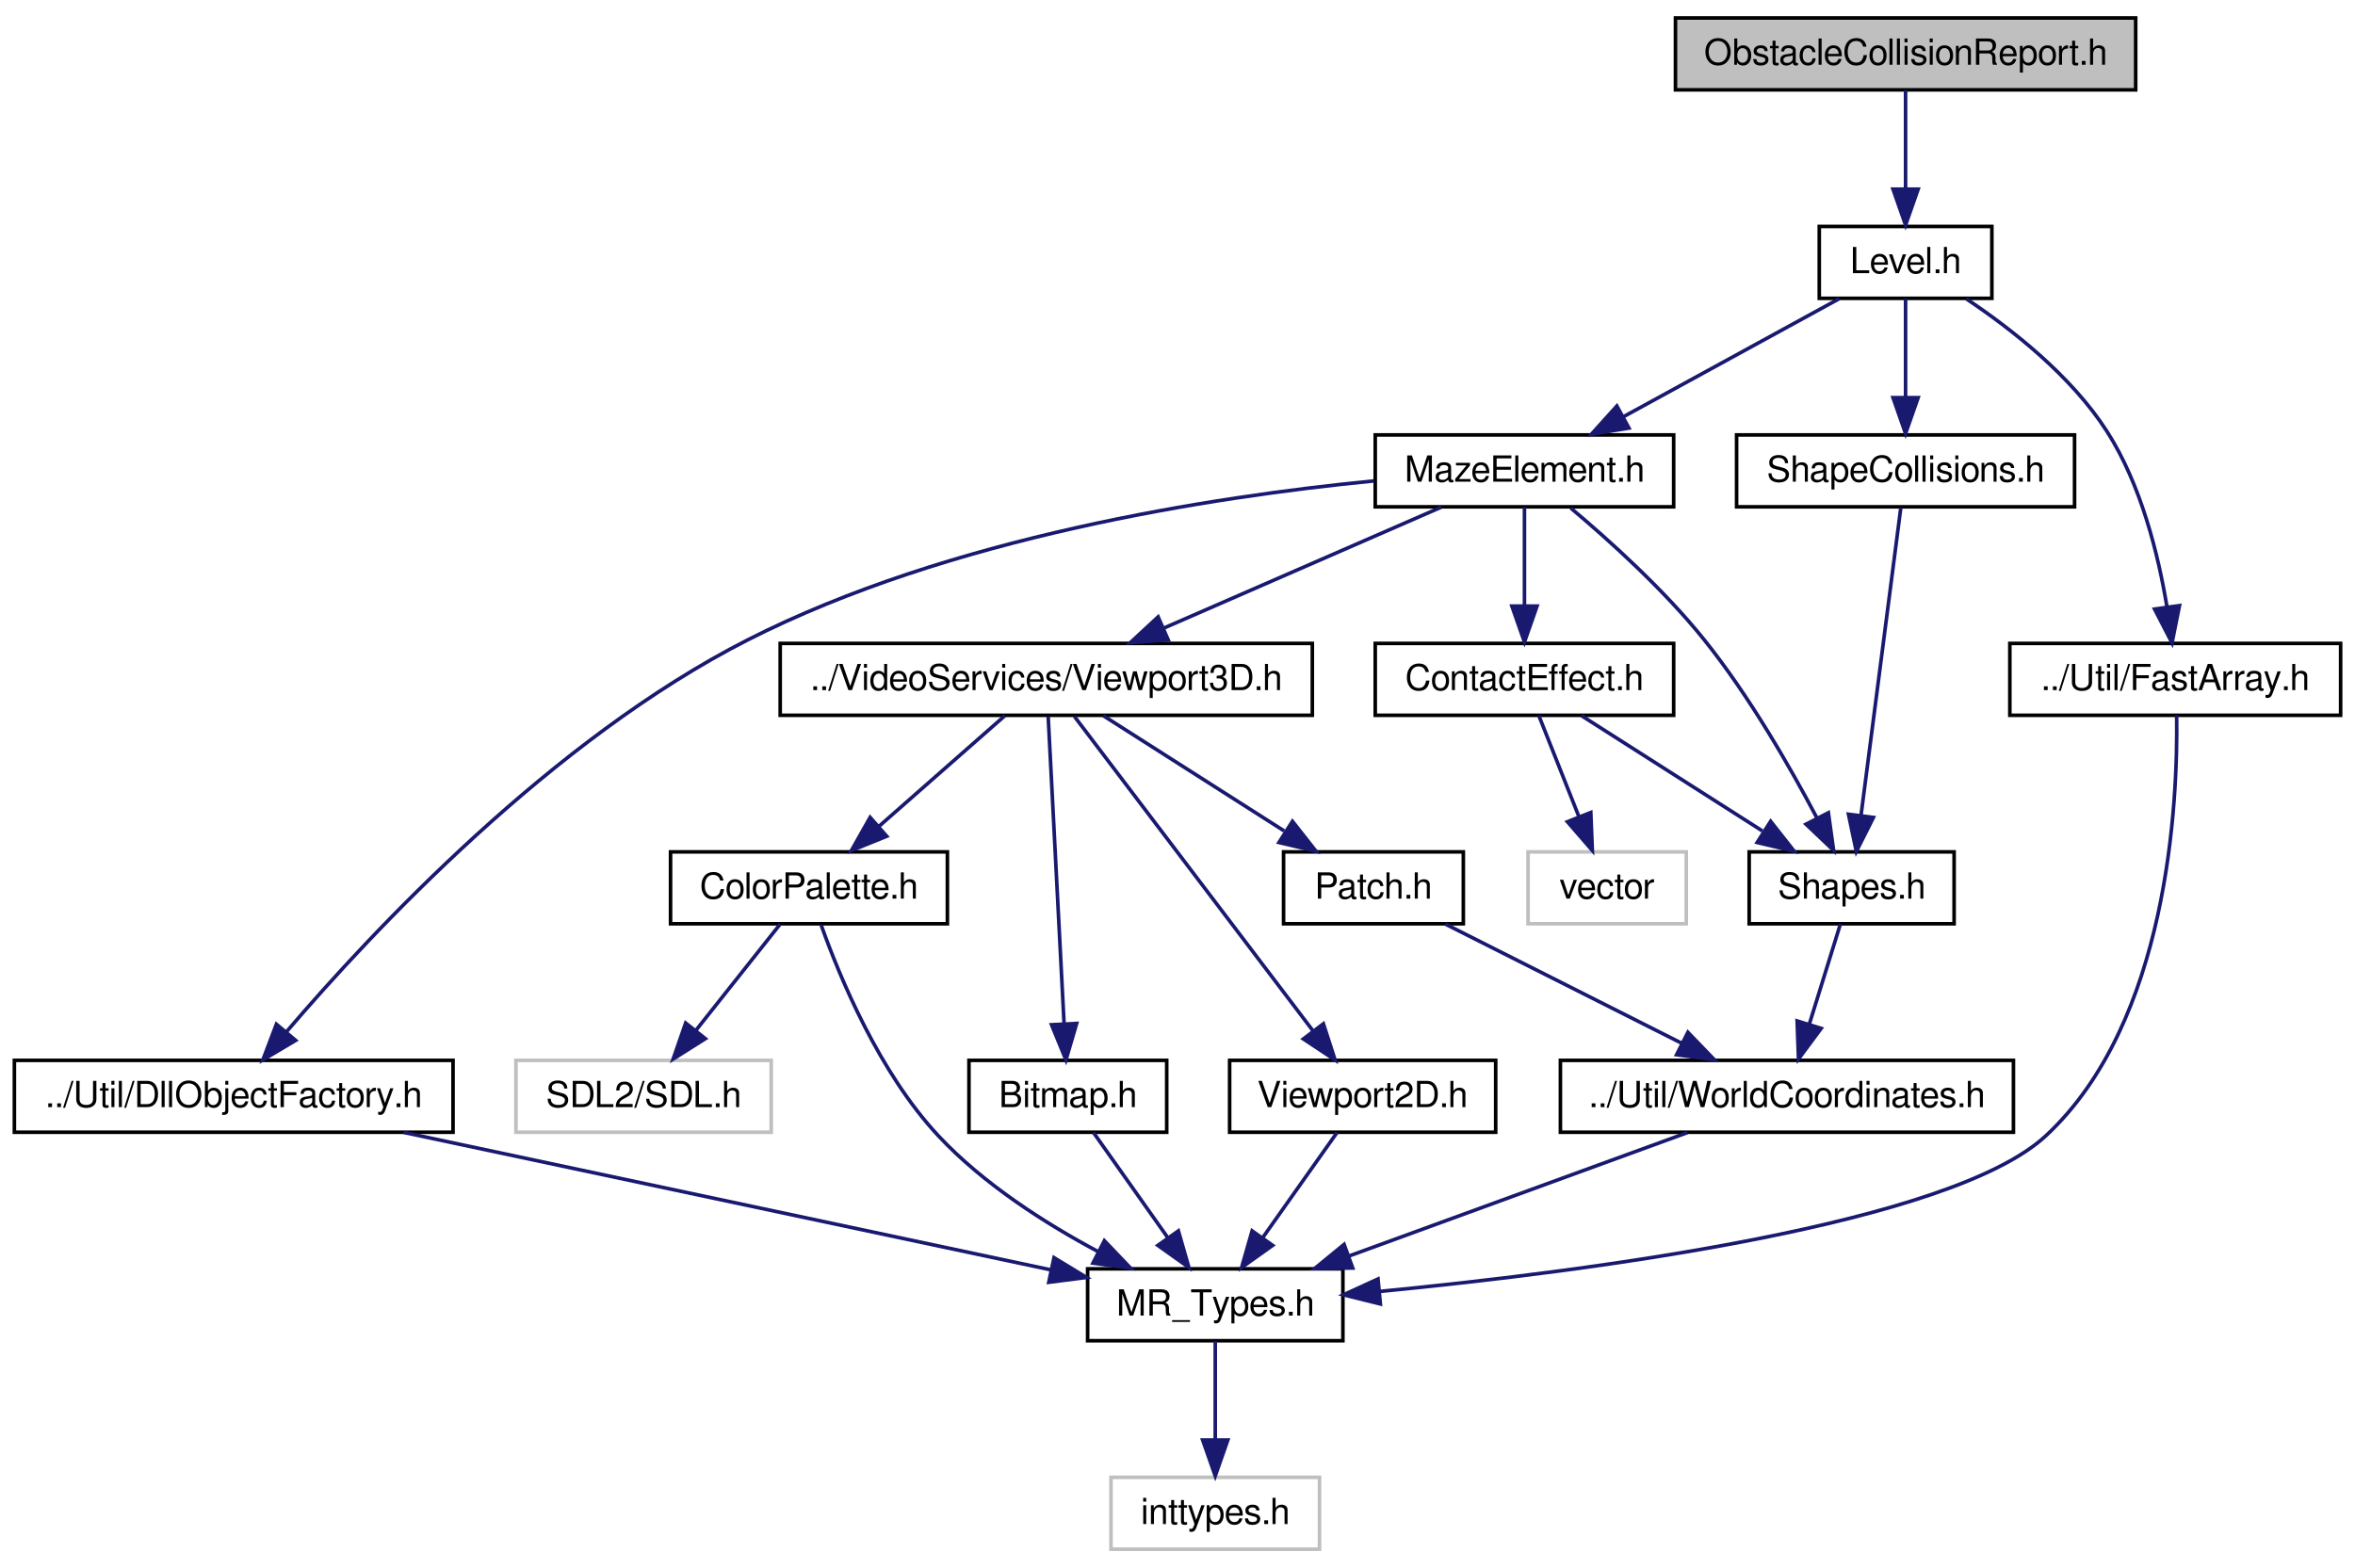
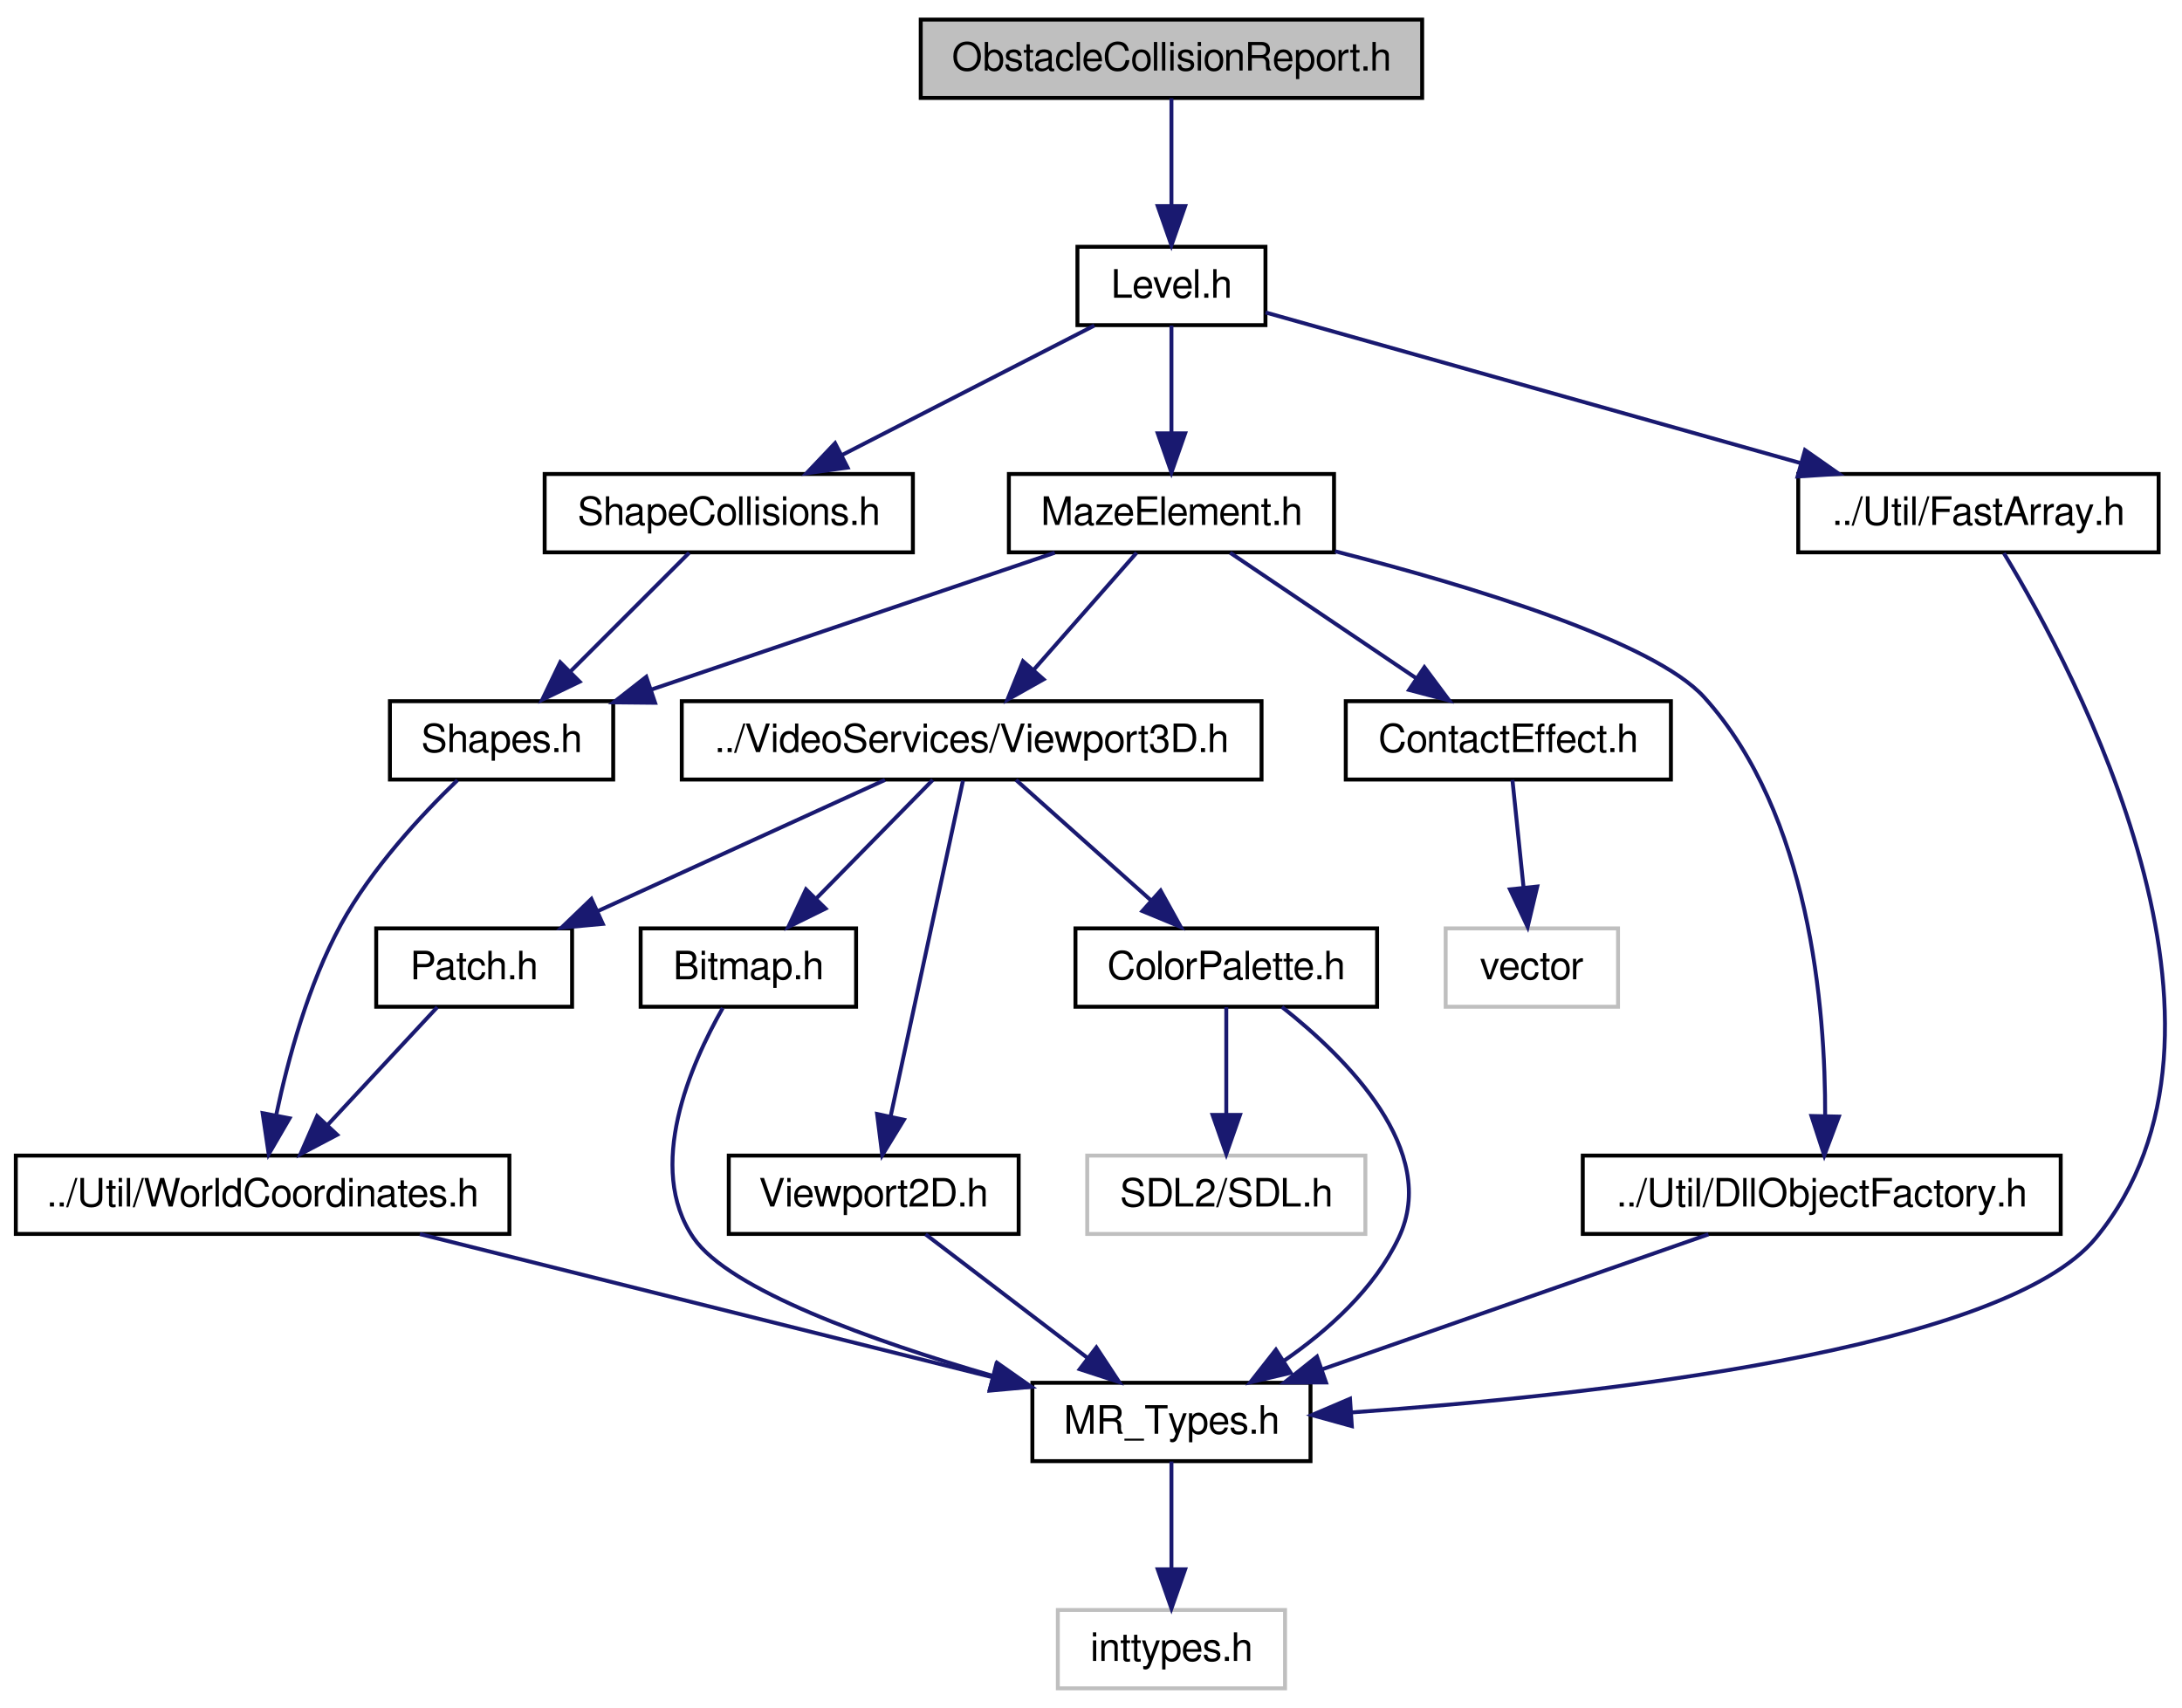
- <svg xmlns="http://www.w3.org/2000/svg" xmlns:xlink="http://www.w3.org/1999/xlink" width="655pt" height="436pt" viewBox="0.00 0.00 655.00 436.00">
+ <svg xmlns="http://www.w3.org/2000/svg" xmlns:xlink="http://www.w3.org/1999/xlink" width="557pt" height="436pt" viewBox="0.00 0.00 556.93 436.00">
  <g id="graph1" class="graph" transform="scale(1 1) rotate(0) translate(4 432)">
    <g id="node1" class="node">
-       <polygon fill="#bfbfbf" stroke="black" points="462,-407 462,-427 590,-427 590,-407 462,-407" />
-       <text text-anchor="middle" x="526" y="-414" font-family="FreeSans" font-size="10.00">ObstacleCollisionReport.h</text>
+       <polygon fill="#bfbfbf" stroke="black" points="231,-407 231,-427 359,-427 359,-407 231,-407" />
+       <text text-anchor="middle" x="295" y="-414" font-family="FreeSans" font-size="10.00">ObstacleCollisionReport.h</text>
    </g>
    <g id="node3" class="node">
      <a xlink:href="_level_8h.html" target="_top" xlink:title="Level.h">
-         <polygon fill="none" stroke="black" points="502,-349 502,-369 550,-369 550,-349 502,-349" />
-         <text text-anchor="middle" x="526" y="-356" font-family="FreeSans" font-size="10.00">Level.h</text>
+         <polygon fill="none" stroke="black" points="271,-349 271,-369 319,-369 319,-349 271,-349" />
+         <text text-anchor="middle" x="295" y="-356" font-family="FreeSans" font-size="10.00">Level.h</text>
      </a>
    </g>
    <g id="edge2" class="edge">
-       <path fill="none" stroke="midnightblue" d="M526,-406.897C526,-399.339 526,-388.748 526,-379.446" />
-       <polygon fill="midnightblue" stroke="midnightblue" points="529.5,-379.378 526,-369.378 522.5,-379.378 529.5,-379.378" />
+       <path fill="none" stroke="midnightblue" d="M295,-406.897C295,-399.339 295,-388.748 295,-379.446" />
+       <polygon fill="midnightblue" stroke="midnightblue" points="298.5,-379.378 295,-369.378 291.5,-379.378 298.5,-379.378" />
    </g>
    <g id="node5" class="node">
      <a xlink:href="_maze_element_8h.html" target="_top" xlink:title="MazeElement.h">
-         <polygon fill="none" stroke="black" points="378.5,-291 378.5,-311 461.5,-311 461.5,-291 378.5,-291" />
-         <text text-anchor="middle" x="420" y="-298" font-family="FreeSans" font-size="10.00">MazeElement.h</text>
+         <polygon fill="none" stroke="black" points="253.5,-291 253.5,-311 336.5,-311 336.5,-291 253.5,-291" />
+         <text text-anchor="middle" x="295" y="-298" font-family="FreeSans" font-size="10.00">MazeElement.h</text>
      </a>
    </g>
    <g id="edge4" class="edge">
-       <path fill="none" stroke="midnightblue" d="M507.536,-348.897C490.994,-339.846 466.502,-326.444 447.628,-316.117" />
-       <polygon fill="midnightblue" stroke="midnightblue" points="449.061,-312.911 438.608,-311.182 445.7,-319.052 449.061,-312.911" />
-     </g>
-     <g id="node39" class="node">
+       <path fill="none" stroke="midnightblue" d="M295,-348.897C295,-341.339 295,-330.748 295,-321.446" />
+       <polygon fill="midnightblue" stroke="midnightblue" points="298.5,-321.378 295,-311.378 291.5,-321.378 298.5,-321.378" />
+     </g>
+     <g id="node38" class="node">
      <a xlink:href="_shape_collisions_8h.html" target="_top" xlink:title="ShapeCollisions.h">
-         <polygon fill="none" stroke="black" points="479,-291 479,-311 573,-311 573,-291 479,-291" />
-         <text text-anchor="middle" x="526" y="-298" font-family="FreeSans" font-size="10.00">ShapeCollisions.h</text>
-       </a>
-     </g>
-     <g id="edge44" class="edge">
-       <path fill="none" stroke="midnightblue" d="M526,-348.897C526,-341.339 526,-330.748 526,-321.446" />
-       <polygon fill="midnightblue" stroke="midnightblue" points="529.5,-321.378 526,-311.378 522.5,-321.378 529.5,-321.378" />
-     </g>
-     <g id="node42" class="node">
+         <polygon fill="none" stroke="black" points="135,-291 135,-311 229,-311 229,-291 135,-291" />
+         <text text-anchor="middle" x="182" y="-298" font-family="FreeSans" font-size="10.00">ShapeCollisions.h</text>
+       </a>
+     </g>
+     <g id="edge42" class="edge">
+       <path fill="none" stroke="midnightblue" d="M275.317,-348.897C257.521,-339.763 231.095,-326.199 210.902,-315.835" />
+       <polygon fill="midnightblue" stroke="midnightblue" points="212.331,-312.634 201.837,-311.182 209.135,-318.862 212.331,-312.634" />
+     </g>
+     <g id="node41" class="node">
      <a xlink:href="_fast_array_8h.html" target="_top" xlink:title="../Util/FastArray.h">
-         <polygon fill="none" stroke="black" points="555,-233 555,-253 647,-253 647,-233 555,-233" />
-         <text text-anchor="middle" x="601" y="-240" font-family="FreeSans" font-size="10.00">../Util/FastArray.h</text>
-       </a>
-     </g>
-     <g id="edge48" class="edge">
-       <path fill="none" stroke="midnightblue" d="M542.848,-348.89C555.413,-340.51 572.059,-327.488 582,-312 591.52,-297.168 596.323,-277.589 598.714,-263.077" />
-       <polygon fill="midnightblue" stroke="midnightblue" points="602.186,-263.519 600.11,-253.13 595.254,-262.546 602.186,-263.519" />
+         <polygon fill="none" stroke="black" points="455,-291 455,-311 547,-311 547,-291 455,-291" />
+         <text text-anchor="middle" x="501" y="-298" font-family="FreeSans" font-size="10.00">../Util/FastArray.h</text>
+       </a>
+     </g>
+     <g id="edge46" class="edge">
+       <path fill="none" stroke="midnightblue" d="M319.034,-352.233C352.441,-342.827 413.547,-325.623 455.668,-313.764" />
+       <polygon fill="midnightblue" stroke="midnightblue" points="456.731,-317.1 465.408,-311.021 454.833,-310.362 456.731,-317.1" />
    </g>
    <g id="node7" class="node">
      <a xlink:href="_shapes_8h.html" target="_top" xlink:title="Shapes.h">
-         <polygon fill="none" stroke="black" points="482.5,-175 482.5,-195 539.5,-195 539.5,-175 482.5,-175" />
-         <text text-anchor="middle" x="511" y="-182" font-family="FreeSans" font-size="10.00">Shapes.h</text>
+         <polygon fill="none" stroke="black" points="95.5,-233 95.5,-253 152.5,-253 152.5,-233 95.5,-233" />
+         <text text-anchor="middle" x="124" y="-240" font-family="FreeSans" font-size="10.00">Shapes.h</text>
      </a>
    </g>
    <g id="edge6" class="edge">
-       <path fill="none" stroke="midnightblue" d="M432.866,-290.668C443.572,-281.678 458.816,-267.938 470,-254 482.471,-238.459 493.803,-218.75 501.377,-204.379" />
-       <polygon fill="midnightblue" stroke="midnightblue" points="504.533,-205.894 505.987,-195.4 498.306,-202.697 504.533,-205.894" />
+       <path fill="none" stroke="midnightblue" d="M265.214,-290.897C236.634,-281.203 193.344,-266.52 162.231,-255.967" />
+       <polygon fill="midnightblue" stroke="midnightblue" points="163.186,-252.595 152.591,-252.698 160.937,-259.224 163.186,-252.595" />
    </g>
    <g id="node15" class="node">
      <a xlink:href="_contact_effect_8h.html" target="_top" xlink:title="ContactEffect.h">
-         <polygon fill="none" stroke="black" points="378.5,-233 378.5,-253 461.5,-253 461.5,-233 378.5,-233" />
-         <text text-anchor="middle" x="420" y="-240" font-family="FreeSans" font-size="10.00">ContactEffect.h</text>
+         <polygon fill="none" stroke="black" points="339.5,-233 339.5,-253 422.5,-253 422.5,-233 339.5,-233" />
+         <text text-anchor="middle" x="381" y="-240" font-family="FreeSans" font-size="10.00">ContactEffect.h</text>
      </a>
    </g>
    <g id="edge14" class="edge">
-       <path fill="none" stroke="midnightblue" d="M420,-290.897C420,-283.339 420,-272.748 420,-263.446" />
-       <polygon fill="midnightblue" stroke="midnightblue" points="423.5,-263.378 420,-253.378 416.5,-263.378 423.5,-263.378" />
-     </g>
-     <g id="node20" class="node">
+       <path fill="none" stroke="midnightblue" d="M309.98,-290.897C323.095,-282.052 342.368,-269.054 357.529,-258.829" />
+       <polygon fill="midnightblue" stroke="midnightblue" points="359.569,-261.675 365.903,-253.182 355.655,-255.871 359.569,-261.675" />
+     </g>
+     <g id="node19" class="node">
      <a xlink:href="_dll_object_factory_8h.html" target="_top" xlink:title="../Util/DllObjectFactory.h">
-         <polygon fill="none" stroke="black" points="0,-117 0,-137 122,-137 122,-117 0,-117" />
-         <text text-anchor="middle" x="61" y="-124" font-family="FreeSans" font-size="10.00">../Util/DllObjectFactory.h</text>
-       </a>
-     </g>
-     <g id="edge20" class="edge">
-       <path fill="none" stroke="midnightblue" d="M378.1,-298.202C332.974,-293.786 260.108,-282.517 204,-254 149.545,-226.323 99.507,-172.839 75.659,-144.932" />
-       <polygon fill="midnightblue" stroke="midnightblue" points="78.235,-142.556 69.123,-137.149 72.874,-147.058 78.235,-142.556" />
-     </g>
-     <g id="node23" class="node">
+         <polygon fill="none" stroke="black" points="400,-117 400,-137 522,-137 522,-117 400,-117" />
+         <text text-anchor="middle" x="461" y="-124" font-family="FreeSans" font-size="10.00">../Util/DllObjectFactory.h</text>
+       </a>
+     </g>
+     <g id="edge18" class="edge">
+       <path fill="none" stroke="midnightblue" d="M336.765,-291.27C371.808,-282.288 418.143,-268.223 431,-254 457.973,-224.162 461.962,-174.628 461.874,-147.068" />
+       <polygon fill="midnightblue" stroke="midnightblue" points="465.373,-146.958 461.655,-137.037 458.375,-147.111 465.373,-146.958" />
+     </g>
+     <g id="node22" class="node">
      <a xlink:href="_viewport3_d_8h.html" target="_top" xlink:title="../VideoServices/Viewport3D.h">
-         <polygon fill="none" stroke="black" points="213,-233 213,-253 361,-253 361,-233 213,-233" />
-         <text text-anchor="middle" x="287" y="-240" font-family="FreeSans" font-size="10.00">../VideoServices/Viewport3D.h</text>
-       </a>
-     </g>
-     <g id="edge24" class="edge">
-       <path fill="none" stroke="midnightblue" d="M396.833,-290.897C375.509,-281.598 343.655,-267.707 319.735,-257.275" />
-       <polygon fill="midnightblue" stroke="midnightblue" points="320.913,-253.971 310.348,-253.182 318.115,-260.387 320.913,-253.971" />
+         <polygon fill="none" stroke="black" points="170,-233 170,-253 318,-253 318,-233 170,-233" />
+         <text text-anchor="middle" x="244" y="-240" font-family="FreeSans" font-size="10.00">../VideoServices/Viewport3D.h</text>
+       </a>
+     </g>
+     <g id="edge22" class="edge">
+       <path fill="none" stroke="midnightblue" d="M286.116,-290.897C278.893,-282.682 268.518,-270.883 259.873,-261.051" />
+       <polygon fill="midnightblue" stroke="midnightblue" points="262.357,-258.576 253.125,-253.378 257.1,-263.199 262.357,-258.576" />
    </g>
    <g id="node9" class="node">
      <a xlink:href="_world_coordinates_8h.html" target="_top" xlink:title="../Util/WorldCoordinates.h">
-         <polygon fill="none" stroke="black" points="430,-117 430,-137 556,-137 556,-117 430,-117" />
-         <text text-anchor="middle" x="493" y="-124" font-family="FreeSans" font-size="10.00">../Util/WorldCoordinates.h</text>
+         <polygon fill="none" stroke="black" points="0,-117 0,-137 126,-137 126,-117 0,-117" />
+         <text text-anchor="middle" x="63" y="-124" font-family="FreeSans" font-size="10.00">../Util/WorldCoordinates.h</text>
      </a>
    </g>
    <g id="edge8" class="edge">
-       <path fill="none" stroke="midnightblue" d="M507.865,-174.897C505.494,-167.257 502.16,-156.517 499.251,-147.143" />
-       <polygon fill="midnightblue" stroke="midnightblue" points="502.527,-145.891 496.221,-137.378 495.842,-147.966 502.527,-145.891" />
+       <path fill="none" stroke="midnightblue" d="M112.736,-232.831C103.521,-223.942 90.783,-210.256 83,-196 74.7,-180.797 69.52,-161.783 66.517,-147.567" />
+       <polygon fill="midnightblue" stroke="midnightblue" points="69.879,-146.52 64.557,-137.359 63.005,-147.839 69.879,-146.52" />
    </g>
    <g id="node11" class="node">
      <a xlink:href="_m_r___types_8h.html" target="_top" xlink:title="MR_Types.h">
-         <polygon fill="none" stroke="black" points="298.5,-59 298.5,-79 369.5,-79 369.5,-59 298.5,-59" />
-         <text text-anchor="middle" x="334" y="-66" font-family="FreeSans" font-size="10.00">MR_Types.h</text>
+         <polygon fill="none" stroke="black" points="259.5,-59 259.5,-79 330.5,-79 330.5,-59 259.5,-59" />
+         <text text-anchor="middle" x="295" y="-66" font-family="FreeSans" font-size="10.00">MR_Types.h</text>
      </a>
    </g>
    <g id="edge10" class="edge">
-       <path fill="none" stroke="midnightblue" d="M465.304,-116.897C439.278,-107.403 400.133,-93.124 371.353,-82.626" />
-       <polygon fill="midnightblue" stroke="midnightblue" points="372.239,-79.223 361.645,-79.084 369.84,-85.799 372.239,-79.223" />
+       <path fill="none" stroke="midnightblue" d="M103.146,-116.963C143.848,-106.788 206.738,-91.066 249.321,-80.42" />
+       <polygon fill="midnightblue" stroke="midnightblue" points="250.296,-83.784 259.149,-77.963 248.599,-76.993 250.296,-83.784" />
    </g>
    <g id="node13" class="node">
-       <polygon fill="none" stroke="#bfbfbf" points="305,-1 305,-21 363,-21 363,-1 305,-1" />
-       <text text-anchor="middle" x="334" y="-8" font-family="FreeSans" font-size="10.00">inttypes.h</text>
+       <polygon fill="none" stroke="#bfbfbf" points="266,-1 266,-21 324,-21 324,-1 266,-1" />
+       <text text-anchor="middle" x="295" y="-8" font-family="FreeSans" font-size="10.00">inttypes.h</text>
    </g>
    <g id="edge12" class="edge">
-       <path fill="none" stroke="midnightblue" d="M334,-58.897C334,-51.339 334,-40.748 334,-31.446" />
-       <polygon fill="midnightblue" stroke="midnightblue" points="337.5,-31.378 334,-21.378 330.5,-31.378 337.5,-31.378" />
-     </g>
-     <g id="edge18" class="edge">
-       <path fill="none" stroke="midnightblue" d="M435.851,-232.897C449.728,-224.052 470.122,-211.054 486.165,-200.829" />
-       <polygon fill="midnightblue" stroke="midnightblue" points="488.474,-203.508 495.025,-195.182 484.711,-197.605 488.474,-203.508" />
+       <path fill="none" stroke="midnightblue" d="M295,-58.897C295,-51.339 295,-40.748 295,-31.446" />
+       <polygon fill="midnightblue" stroke="midnightblue" points="298.5,-31.378 295,-21.378 291.5,-31.378 298.5,-31.378" />
    </g>
    <g id="node17" class="node">
-       <polygon fill="none" stroke="#bfbfbf" points="421,-175 421,-195 465,-195 465,-175 421,-175" />
-       <text text-anchor="middle" x="443" y="-182" font-family="FreeSans" font-size="10.00">vector</text>
+       <polygon fill="none" stroke="#bfbfbf" points="365,-175 365,-195 409,-195 409,-175 365,-175" />
+       <text text-anchor="middle" x="387" y="-182" font-family="FreeSans" font-size="10.00">vector</text>
    </g>
    <g id="edge16" class="edge">
-       <path fill="none" stroke="midnightblue" d="M424.006,-232.897C427.069,-225.175 431.387,-214.286 435.132,-204.841" />
-       <polygon fill="midnightblue" stroke="midnightblue" points="438.452,-205.964 438.885,-195.378 431.945,-203.383 438.452,-205.964" />
-     </g>
-     <g id="edge22" class="edge">
-       <path fill="none" stroke="midnightblue" d="M108.241,-116.963C158.783,-106.226 238.398,-89.311 288.328,-78.703" />
-       <polygon fill="midnightblue" stroke="midnightblue" points="289.152,-82.106 298.206,-76.605 287.697,-75.259 289.152,-82.106" />
-     </g>
-     <g id="node25" class="node">
+       <path fill="none" stroke="midnightblue" d="M382.045,-232.897C382.827,-225.339 383.923,-214.748 384.885,-205.446" />
+       <polygon fill="midnightblue" stroke="midnightblue" points="388.379,-205.685 385.926,-195.378 381.416,-204.964 388.379,-205.685" />
+     </g>
+     <g id="edge20" class="edge">
+       <path fill="none" stroke="midnightblue" d="M432.085,-116.897C404.795,-107.362 363.687,-92.999 333.605,-82.489" />
+       <polygon fill="midnightblue" stroke="midnightblue" points="334.456,-79.079 323.862,-79.084 332.148,-85.687 334.456,-79.079" />
+     </g>
+     <g id="node24" class="node">
      <a xlink:href="_viewport2_d_8h.html" target="_top" xlink:title="Viewport2D.h">
-         <polygon fill="none" stroke="black" points="338,-117 338,-137 412,-137 412,-117 338,-117" />
-         <text text-anchor="middle" x="375" y="-124" font-family="FreeSans" font-size="10.00">Viewport2D.h</text>
-       </a>
+         <polygon fill="none" stroke="black" points="182,-117 182,-137 256,-137 256,-117 182,-117" />
+         <text text-anchor="middle" x="219" y="-124" font-family="FreeSans" font-size="10.00">Viewport2D.h</text>
+       </a>
+     </g>
+     <g id="edge24" class="edge">
+       <path fill="none" stroke="midnightblue" d="M241.781,-232.706C237.638,-213.482 228.66,-171.825 223.295,-146.929" />
+       <polygon fill="midnightblue" stroke="midnightblue" points="226.706,-146.144 221.178,-137.106 219.863,-147.618 226.706,-146.144" />
+     </g>
+     <g id="node27" class="node">
+       <a xlink:href="_color_palette_8h.html" target="_top" xlink:title="ColorPalette.h">
+         <polygon fill="none" stroke="black" points="270.5,-175 270.5,-195 347.5,-195 347.5,-175 270.5,-175" />
+         <text text-anchor="middle" x="309" y="-182" font-family="FreeSans" font-size="10.00">ColorPalette.h</text>
+       </a>
+     </g>
+     <g id="edge28" class="edge">
+       <path fill="none" stroke="midnightblue" d="M255.322,-232.897C264.805,-224.435 278.549,-212.172 289.756,-202.172" />
+       <polygon fill="midnightblue" stroke="midnightblue" points="292.239,-204.647 297.37,-195.378 287.578,-199.424 292.239,-204.647" />
+     </g>
+     <g id="node32" class="node">
+       <a xlink:href="_bitmap_8h.html" target="_top" xlink:title="Bitmap.h">
+         <polygon fill="none" stroke="black" points="159.5,-175 159.5,-195 214.5,-195 214.5,-175 159.5,-175" />
+         <text text-anchor="middle" x="187" y="-182" font-family="FreeSans" font-size="10.00">Bitmap.h</text>
+       </a>
+     </g>
+     <g id="edge34" class="edge">
+       <path fill="none" stroke="midnightblue" d="M234.071,-232.897C225.917,-224.6 214.17,-212.646 204.451,-202.757" />
+       <polygon fill="midnightblue" stroke="midnightblue" points="206.704,-200.057 197.199,-195.378 201.712,-204.963 206.704,-200.057" />
+     </g>
+     <g id="node35" class="node">
+       <a xlink:href="_patch_8h.html" target="_top" xlink:title="Patch.h">
+         <polygon fill="none" stroke="black" points="92,-175 92,-195 142,-195 142,-175 92,-175" />
+         <text text-anchor="middle" x="117" y="-182" font-family="FreeSans" font-size="10.00">Patch.h</text>
+       </a>
+     </g>
+     <g id="edge38" class="edge">
+       <path fill="none" stroke="midnightblue" d="M221.878,-232.897C201.606,-223.639 171.369,-209.83 148.563,-199.415" />
+       <polygon fill="midnightblue" stroke="midnightblue" points="149.845,-196.152 139.294,-195.182 146.937,-202.52 149.845,-196.152" />
    </g>
    <g id="edge26" class="edge">
-       <path fill="none" stroke="midnightblue" d="M294.809,-232.706C309.72,-213.051 342.421,-169.945 361.132,-145.281" />
-       <polygon fill="midnightblue" stroke="midnightblue" points="364.078,-147.188 367.334,-137.106 358.501,-142.957 364.078,-147.188" />
-     </g>
-     <g id="node28" class="node">
-       <a xlink:href="_color_palette_8h.html" target="_top" xlink:title="ColorPalette.h">
-         <polygon fill="none" stroke="black" points="182.5,-175 182.5,-195 259.5,-195 259.5,-175 182.5,-175" />
-         <text text-anchor="middle" x="221" y="-182" font-family="FreeSans" font-size="10.00">ColorPalette.h</text>
-       </a>
+       <path fill="none" stroke="midnightblue" d="M232.238,-116.897C243.611,-108.218 260.226,-95.538 273.503,-85.405" />
+       <polygon fill="midnightblue" stroke="midnightblue" points="275.832,-88.031 281.659,-79.182 271.586,-82.466 275.832,-88.031" />
+     </g>
+     <g id="edge32" class="edge">
+       <path fill="none" stroke="midnightblue" d="M323.212,-174.94C339.765,-161.897 363.578,-138.186 353,-116 346.777,-102.948 334.963,-92.346 323.613,-84.538" />
+       <polygon fill="midnightblue" stroke="midnightblue" points="325.436,-81.549 315.124,-79.116 321.668,-87.448 325.436,-81.549" />
+     </g>
+     <g id="node29" class="node">
+       <polygon fill="none" stroke="#bfbfbf" points="273.5,-117 273.5,-137 344.5,-137 344.5,-117 273.5,-117" />
+       <text text-anchor="middle" x="309" y="-124" font-family="FreeSans" font-size="10.00">SDL2/SDL.h</text>
    </g>
    <g id="edge30" class="edge">
-       <path fill="none" stroke="midnightblue" d="M275.504,-232.897C265.875,-224.435 251.919,-212.172 240.54,-202.172" />
-       <polygon fill="midnightblue" stroke="midnightblue" points="242.631,-199.35 232.809,-195.378 238.01,-204.608 242.631,-199.35" />
-     </g>
-     <g id="node33" class="node">
-       <a xlink:href="_bitmap_8h.html" target="_top" xlink:title="Bitmap.h">
-         <polygon fill="none" stroke="black" points="265.5,-117 265.5,-137 320.5,-137 320.5,-117 265.5,-117" />
-         <text text-anchor="middle" x="293" y="-124" font-family="FreeSans" font-size="10.00">Bitmap.h</text>
-       </a>
+       <path fill="none" stroke="midnightblue" d="M309,-174.897C309,-167.339 309,-156.748 309,-147.446" />
+       <polygon fill="midnightblue" stroke="midnightblue" points="312.5,-147.378 309,-137.378 305.5,-147.378 312.5,-147.378" />
    </g>
    <g id="edge36" class="edge">
-       <path fill="none" stroke="midnightblue" d="M287.532,-232.706C288.522,-213.568 290.662,-172.198 291.952,-147.265" />
-       <polygon fill="midnightblue" stroke="midnightblue" points="295.456,-147.273 292.477,-137.106 288.465,-146.911 295.456,-147.273" />
-     </g>
-     <g id="node36" class="node">
-       <a xlink:href="_patch_8h.html" target="_top" xlink:title="Patch.h">
-         <polygon fill="none" stroke="black" points="353,-175 353,-195 403,-195 403,-175 353,-175" />
-         <text text-anchor="middle" x="378" y="-182" font-family="FreeSans" font-size="10.00">Patch.h</text>
-       </a>
+       <path fill="none" stroke="midnightblue" d="M180.464,-174.683C172.265,-160.29 160.687,-133.938 173,-116 182.128,-102.702 218.721,-89.684 249.471,-80.733" />
+       <polygon fill="midnightblue" stroke="midnightblue" points="250.54,-84.068 259.207,-77.975 248.632,-77.333 250.54,-84.068" />
    </g>
    <g id="edge40" class="edge">
-       <path fill="none" stroke="midnightblue" d="M302.851,-232.897C316.728,-224.052 337.122,-211.054 353.165,-200.829" />
-       <polygon fill="midnightblue" stroke="midnightblue" points="355.474,-203.508 362.025,-195.182 351.711,-197.605 355.474,-203.508" />
-     </g>
-     <g id="edge28" class="edge">
-       <path fill="none" stroke="midnightblue" d="M367.858,-116.897C362.167,-108.846 354.043,-97.353 347.179,-87.644" />
-       <polygon fill="midnightblue" stroke="midnightblue" points="349.966,-85.523 341.336,-79.378 344.25,-89.564 349.966,-85.523" />
-     </g>
-     <g id="edge34" class="edge">
-       <path fill="none" stroke="midnightblue" d="M224.415,-174.579C229.586,-160.064 240.574,-133.568 257,-116 269.49,-102.642 286.605,-91.692 301.528,-83.732" />
-       <polygon fill="midnightblue" stroke="midnightblue" points="303.158,-86.829 310.476,-79.167 299.977,-80.594 303.158,-86.829" />
-     </g>
-     <g id="node30" class="node">
-       <polygon fill="none" stroke="#bfbfbf" points="139.5,-117 139.5,-137 210.5,-137 210.5,-117 139.5,-117" />
-       <text text-anchor="middle" x="175" y="-124" font-family="FreeSans" font-size="10.00">SDL2/SDL.h</text>
-     </g>
-     <g id="edge32" class="edge">
-       <path fill="none" stroke="midnightblue" d="M212.987,-174.897C206.537,-166.764 197.301,-155.118 189.551,-145.347" />
-       <polygon fill="midnightblue" stroke="midnightblue" points="192.187,-143.038 183.231,-137.378 186.702,-147.387 192.187,-143.038" />
-     </g>
-     <g id="edge38" class="edge">
-       <path fill="none" stroke="midnightblue" d="M300.142,-116.897C305.833,-108.846 313.957,-97.353 320.821,-87.644" />
-       <polygon fill="midnightblue" stroke="midnightblue" points="323.75,-89.564 326.664,-79.378 318.034,-85.523 323.75,-89.564" />
-     </g>
-     <g id="edge42" class="edge">
-       <path fill="none" stroke="midnightblue" d="M398.031,-174.897C416.224,-165.722 443.28,-152.076 463.865,-141.694" />
-       <polygon fill="midnightblue" stroke="midnightblue" points="465.46,-144.81 472.812,-137.182 462.307,-138.56 465.46,-144.81" />
-     </g>
-     <g id="edge46" class="edge">
-       <path fill="none" stroke="midnightblue" d="M524.669,-290.706C522.194,-271.568 516.845,-230.198 513.621,-205.265" />
-       <polygon fill="midnightblue" stroke="midnightblue" points="517.06,-204.574 512.307,-195.106 510.118,-205.472 517.06,-204.574" />
-     </g>
-     <g id="edge50" class="edge">
-       <path fill="none" stroke="midnightblue" d="M601.396,-232.991C601.762,-208.955 599.114,-147.631 565,-116 538.6,-91.522 439.382,-78.49 379.904,-72.733" />
-       <polygon fill="midnightblue" stroke="midnightblue" points="379.927,-69.22 369.645,-71.774 379.275,-76.19 379.927,-69.22" />
+       <path fill="none" stroke="midnightblue" d="M107.594,-174.897C99.869,-166.6 88.74,-154.646 79.532,-144.757" />
+       <polygon fill="midnightblue" stroke="midnightblue" points="82.038,-142.312 72.662,-137.378 76.915,-147.082 82.038,-142.312" />
+     </g>
+     <g id="edge44" class="edge">
+       <path fill="none" stroke="midnightblue" d="M171.897,-290.897C163.517,-282.517 151.409,-270.409 141.464,-260.464" />
+       <polygon fill="midnightblue" stroke="midnightblue" points="143.924,-257.974 134.378,-253.378 138.974,-262.924 143.924,-257.974" />
+     </g>
+     <g id="edge48" class="edge">
+       <path fill="none" stroke="midnightblue" d="M507.492,-290.781C525.93,-260.337 574.548,-169.076 531,-116 507.453,-87.301 402.863,-75.798 341.101,-71.446" />
+       <polygon fill="midnightblue" stroke="midnightblue" points="341.047,-67.935 330.836,-70.761 340.58,-74.919 341.047,-67.935" />
    </g>
  </g>
</svg>
